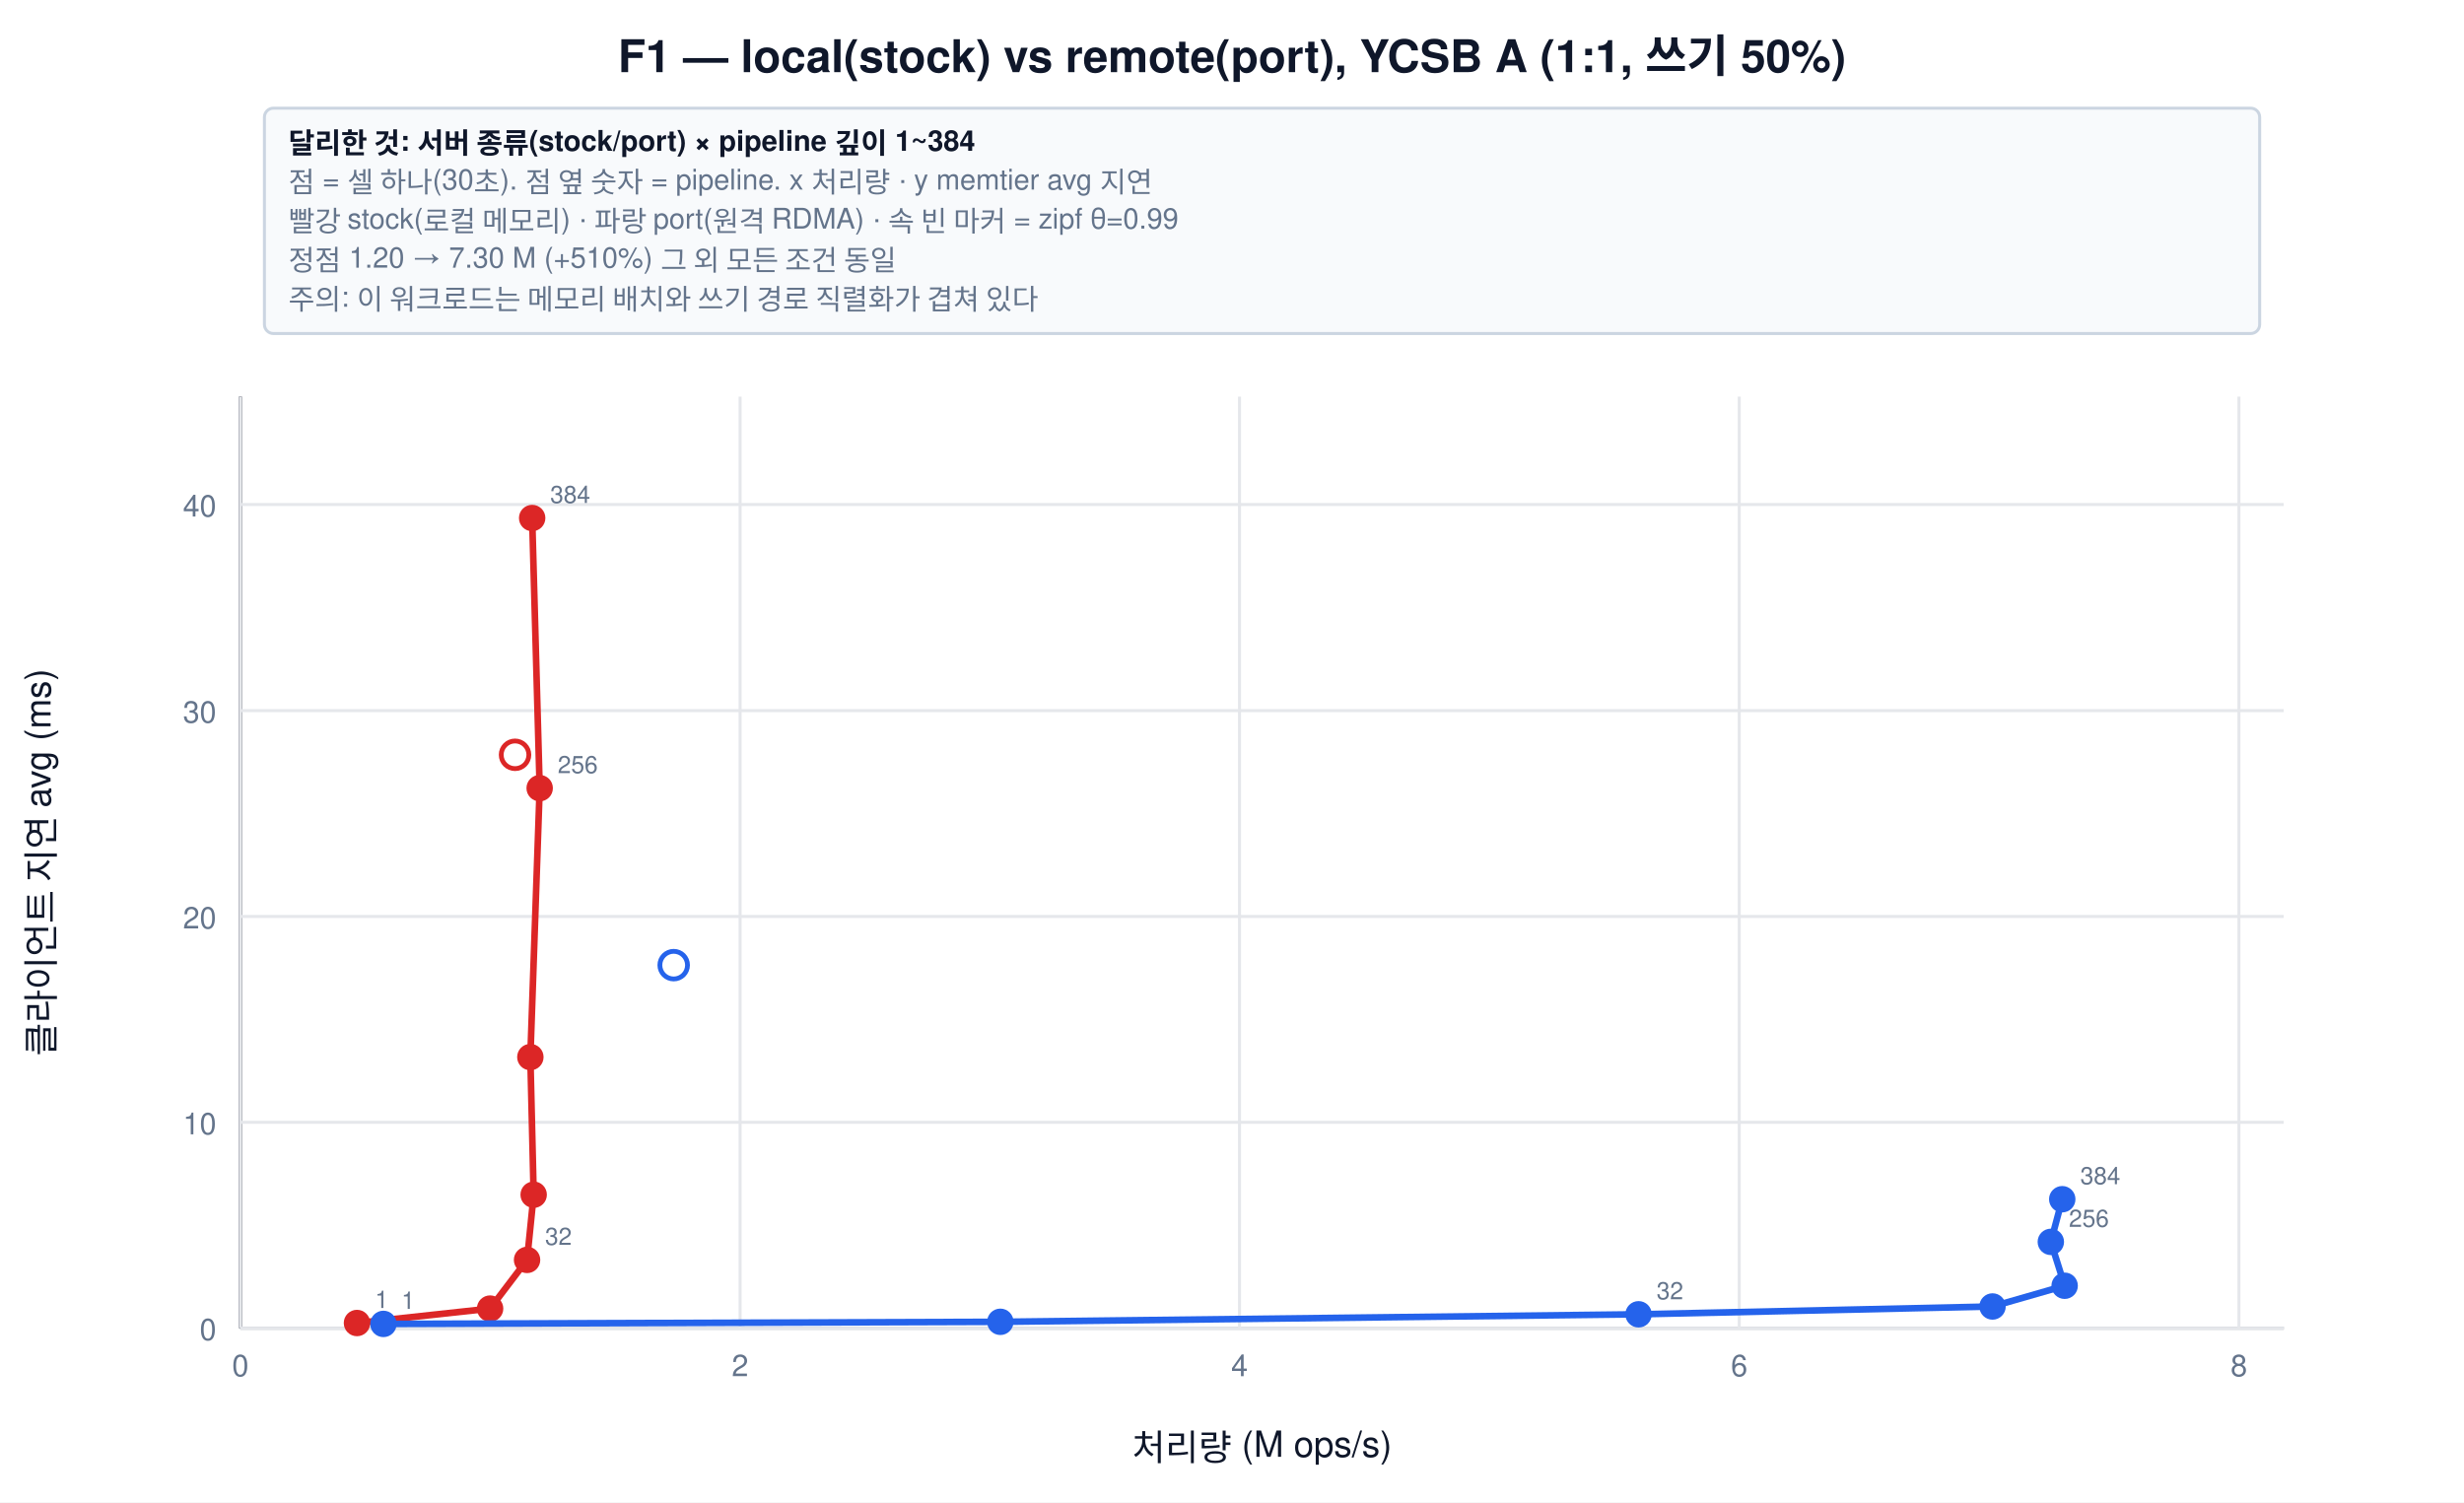
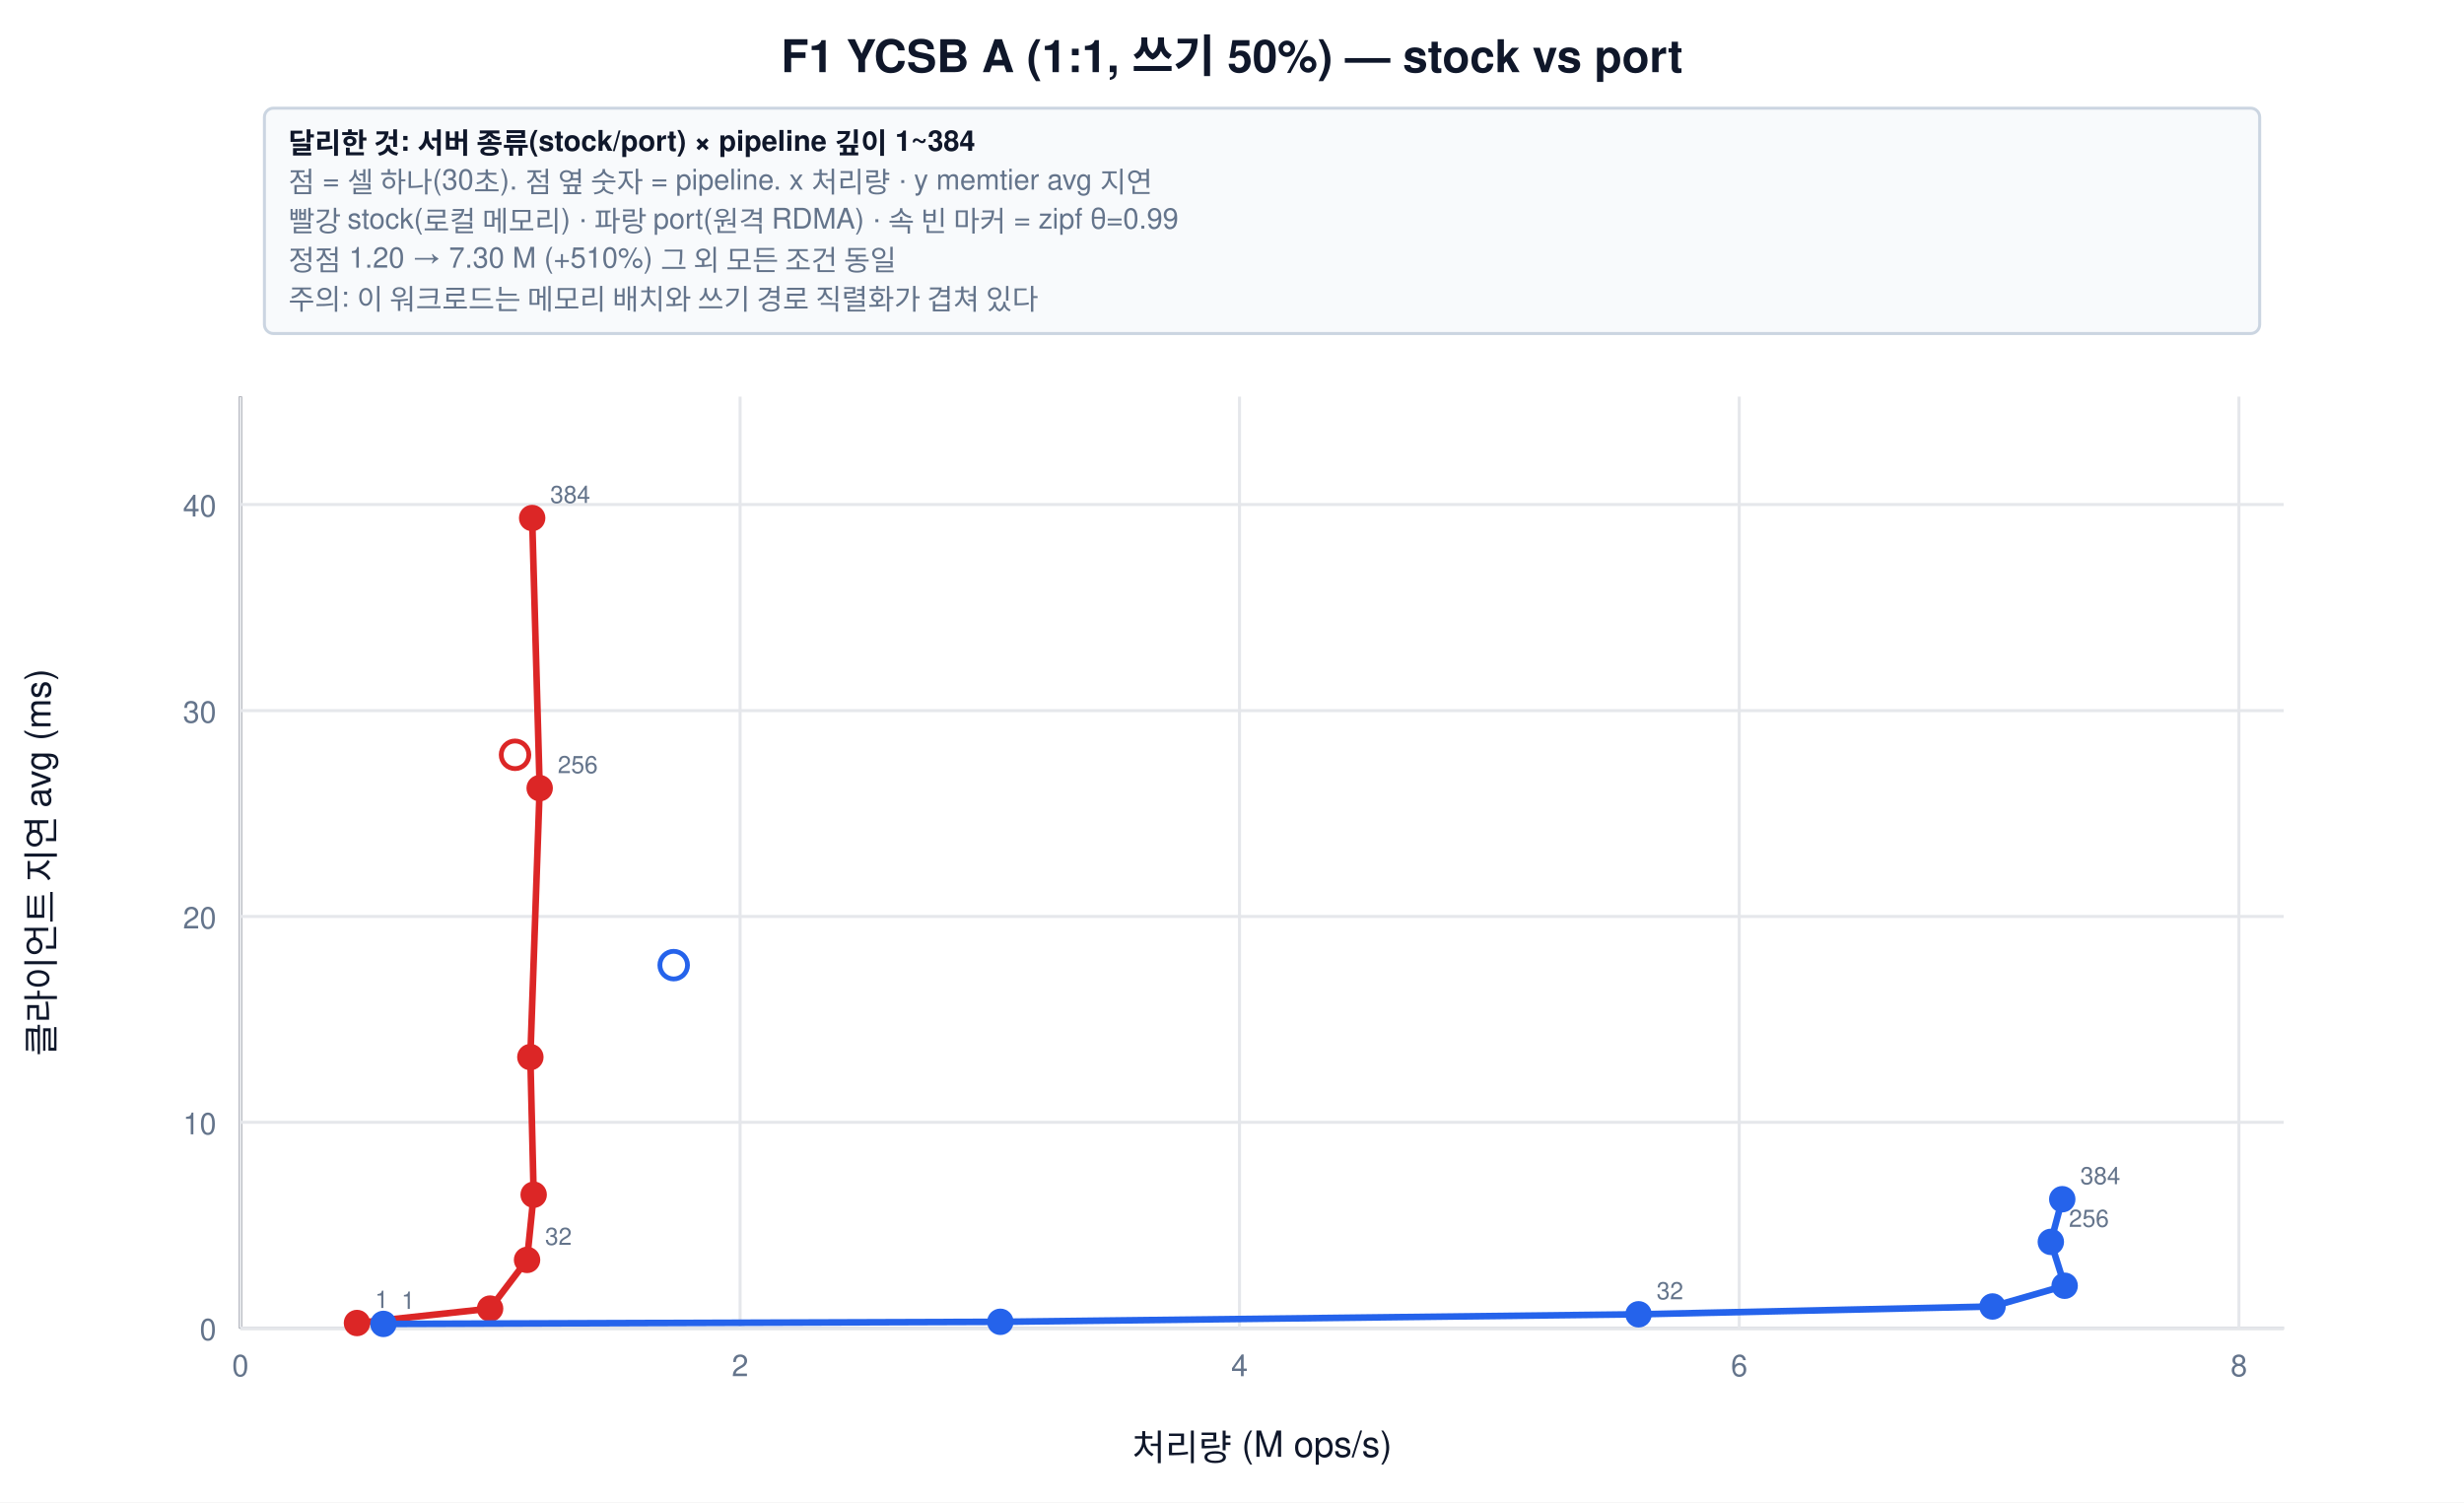
<svg xmlns="http://www.w3.org/2000/svg" width="820" height="500" viewBox="0 0 820 500" font-family="Helvetica,Arial,sans-serif">
  <rect width="820" height="500" fill="white" />
-   <text x="410.0" y="24.0" font-size="15" fill="#0f172a" text-anchor="middle" font-weight="600">F1 — local(stock) vs remote(port), YCSB A (1:1, 쓰기 50%)</text>
+   <text x="410.0" y="24.0" font-size="15" fill="#0f172a" text-anchor="middle" font-weight="600">F1  YCSB A (1:1, 쓰기 50%) — stock vs port</text>
  <line x1="80.0" y1="442.0" x2="760.0" y2="442.0" stroke="#0f172a" stroke-width="1" />
  <line x1="80.0" y1="132.0" x2="80.0" y2="442.0" stroke="#0f172a" stroke-width="1" />
  <text x="420.0" y="486.0" font-size="12" fill="#0f172a" text-anchor="middle" font-weight="400">처리량 (M ops/s)</text>
  <text x="18" y="287.0" font-size="12" fill="#0f172a" text-anchor="middle" transform="rotate(-90 18 287.0)">클라이언트 지연 avg (ms)</text>
  <line x1="80.0" y1="442.0" x2="760.0" y2="442.0" stroke="#e5e7eb" stroke-width="1" />
  <text x="72.0" y="446.0" font-size="10" fill="#64748b" text-anchor="end" font-weight="400">0</text>
  <line x1="80.0" y1="373.5" x2="760.0" y2="373.5" stroke="#e5e7eb" stroke-width="1" />
  <text x="72.0" y="377.5" font-size="10" fill="#64748b" text-anchor="end" font-weight="400">10</text>
  <line x1="80.0" y1="305.0" x2="760.0" y2="305.0" stroke="#e5e7eb" stroke-width="1" />
  <text x="72.0" y="309.0" font-size="10" fill="#64748b" text-anchor="end" font-weight="400">20</text>
  <line x1="80.0" y1="236.5" x2="760.0" y2="236.5" stroke="#e5e7eb" stroke-width="1" />
  <text x="72.0" y="240.5" font-size="10" fill="#64748b" text-anchor="end" font-weight="400">30</text>
  <line x1="80.0" y1="167.9" x2="760.0" y2="167.9" stroke="#e5e7eb" stroke-width="1" />
  <text x="72.0" y="171.9" font-size="10" fill="#64748b" text-anchor="end" font-weight="400">40</text>
  <line x1="80.0" y1="132.0" x2="80.0" y2="442.0" stroke="#e5e7eb" stroke-width="1" />
  <text x="80.0" y="458.0" font-size="10" fill="#64748b" text-anchor="middle" font-weight="400">0</text>
  <line x1="246.3" y1="132.0" x2="246.3" y2="442.0" stroke="#e5e7eb" stroke-width="1" />
  <text x="246.3" y="458.0" font-size="10" fill="#64748b" text-anchor="middle" font-weight="400">2</text>
  <line x1="412.5" y1="132.0" x2="412.5" y2="442.0" stroke="#e5e7eb" stroke-width="1" />
  <text x="412.5" y="458.0" font-size="10" fill="#64748b" text-anchor="middle" font-weight="400">4</text>
  <line x1="578.8" y1="132.0" x2="578.8" y2="442.0" stroke="#e5e7eb" stroke-width="1" />
  <text x="578.8" y="458.0" font-size="10" fill="#64748b" text-anchor="middle" font-weight="400">6</text>
  <line x1="745.1" y1="132.0" x2="745.1" y2="442.0" stroke="#e5e7eb" stroke-width="1" />
  <text x="745.1" y="458.0" font-size="10" fill="#64748b" text-anchor="middle" font-weight="400">8</text>
  <path d="M 118.8,440.3 L 163.1,435.5 L 175.4,419.3 L 177.6,397.6 L 176.5,351.8 L 179.6,262.3 L 177.1,172.4" fill="none" stroke="#dc2626" stroke-width="2.2" />
  <circle cx="118.8" cy="440.3" r="3.6" fill="#dc2626" stroke="#dc2626" stroke-width="1.6" />
  <text x="124.8" y="435.3" font-size="8" fill="#64748b" text-anchor="start" font-weight="400">1</text>
  <circle cx="163.1" cy="435.5" r="3.6" fill="#dc2626" stroke="#dc2626" stroke-width="1.6" />
  <circle cx="175.4" cy="419.3" r="3.6" fill="#dc2626" stroke="#dc2626" stroke-width="1.6" />
  <text x="181.4" y="414.3" font-size="8" fill="#64748b" text-anchor="start" font-weight="400">32</text>
  <circle cx="177.6" cy="397.6" r="3.6" fill="#dc2626" stroke="#dc2626" stroke-width="1.6" />
  <circle cx="176.5" cy="351.8" r="3.6" fill="#dc2626" stroke="#dc2626" stroke-width="1.6" />
  <circle cx="179.6" cy="262.3" r="3.6" fill="#dc2626" stroke="#dc2626" stroke-width="1.6" />
  <text x="185.6" y="257.3" font-size="8" fill="#64748b" text-anchor="start" font-weight="400">256</text>
  <circle cx="177.1" cy="172.4" r="3.6" fill="#dc2626" stroke="#dc2626" stroke-width="1.6" />
  <text x="183.1" y="167.4" font-size="8" fill="#64748b" text-anchor="start" font-weight="400">384</text>
  <circle cx="171.4" cy="251.2" r="4.6" fill="white" stroke="#dc2626" stroke-width="1.6" />
  <path d="M 127.6,440.6 L 332.9,439.9 L 545.3,437.4 L 663.1,434.8 L 687.1,427.9 L 682.5,413.3 L 686.3,399.1" fill="none" stroke="#2563eb" stroke-width="2.2" />
  <circle cx="127.6" cy="440.6" r="3.6" fill="#2563eb" stroke="#2563eb" stroke-width="1.6" />
  <text x="133.6" y="435.6" font-size="8" fill="#64748b" text-anchor="start" font-weight="400">1</text>
  <circle cx="332.9" cy="439.9" r="3.6" fill="#2563eb" stroke="#2563eb" stroke-width="1.6" />
  <circle cx="545.3" cy="437.4" r="3.6" fill="#2563eb" stroke="#2563eb" stroke-width="1.6" />
  <text x="551.3" y="432.4" font-size="8" fill="#64748b" text-anchor="start" font-weight="400">32</text>
  <circle cx="663.1" cy="434.8" r="3.6" fill="#2563eb" stroke="#2563eb" stroke-width="1.6" />
  <circle cx="687.1" cy="427.9" r="3.6" fill="#2563eb" stroke="#2563eb" stroke-width="1.6" />
  <circle cx="682.5" cy="413.3" r="3.6" fill="#2563eb" stroke="#2563eb" stroke-width="1.6" />
  <text x="688.5" y="408.3" font-size="8" fill="#64748b" text-anchor="start" font-weight="400">256</text>
  <circle cx="686.3" cy="399.1" r="3.6" fill="#2563eb" stroke="#2563eb" stroke-width="1.6" />
  <text x="692.3" y="394.1" font-size="8" fill="#64748b" text-anchor="start" font-weight="400">384</text>
  <circle cx="224.2" cy="321.2" r="4.6" fill="white" stroke="#2563eb" stroke-width="1.6" />
  <rect x="88.0" y="36.0" width="664.0" height="75" fill="#f8fafc" stroke="#cbd5e1" stroke-width="1" rx="3" />
  <text x="96.0" y="51.0" font-size="9.5" fill="#0f172a" text-anchor="start" font-weight="600">달리한 것: 서버 종류(stock/port) × pipeline 깊이 1~384</text>
  <text x="96.0" y="64.0" font-size="9.5" fill="#64748b" text-anchor="start" font-weight="400">점 = 셀 하나(30초). 점 옆 숫자 = pipeline.  x 처리량 · y memtier avg 지연</text>
  <text x="96.0" y="77.0" font-size="9.5" fill="#64748b" text-anchor="start" font-weight="400">빨강 stock(로컬 메모리) · 파랑 port(원격 RDMA) · 속 빈 마커 = zipf θ=0.99</text>
  <text x="96.0" y="90.0" font-size="9.5" fill="#64748b" text-anchor="start" font-weight="400">정점 1.20 → 7.30 M (+510%)   그 외 모든 조건 동일</text>
  <text x="96.0" y="103.0" font-size="9.5" fill="#64748b" text-anchor="start" font-weight="400">주의: 이 워크로드는 메모리 배치와 쓰기 경로 직렬화가 겹쳐 있다</text>
</svg>
